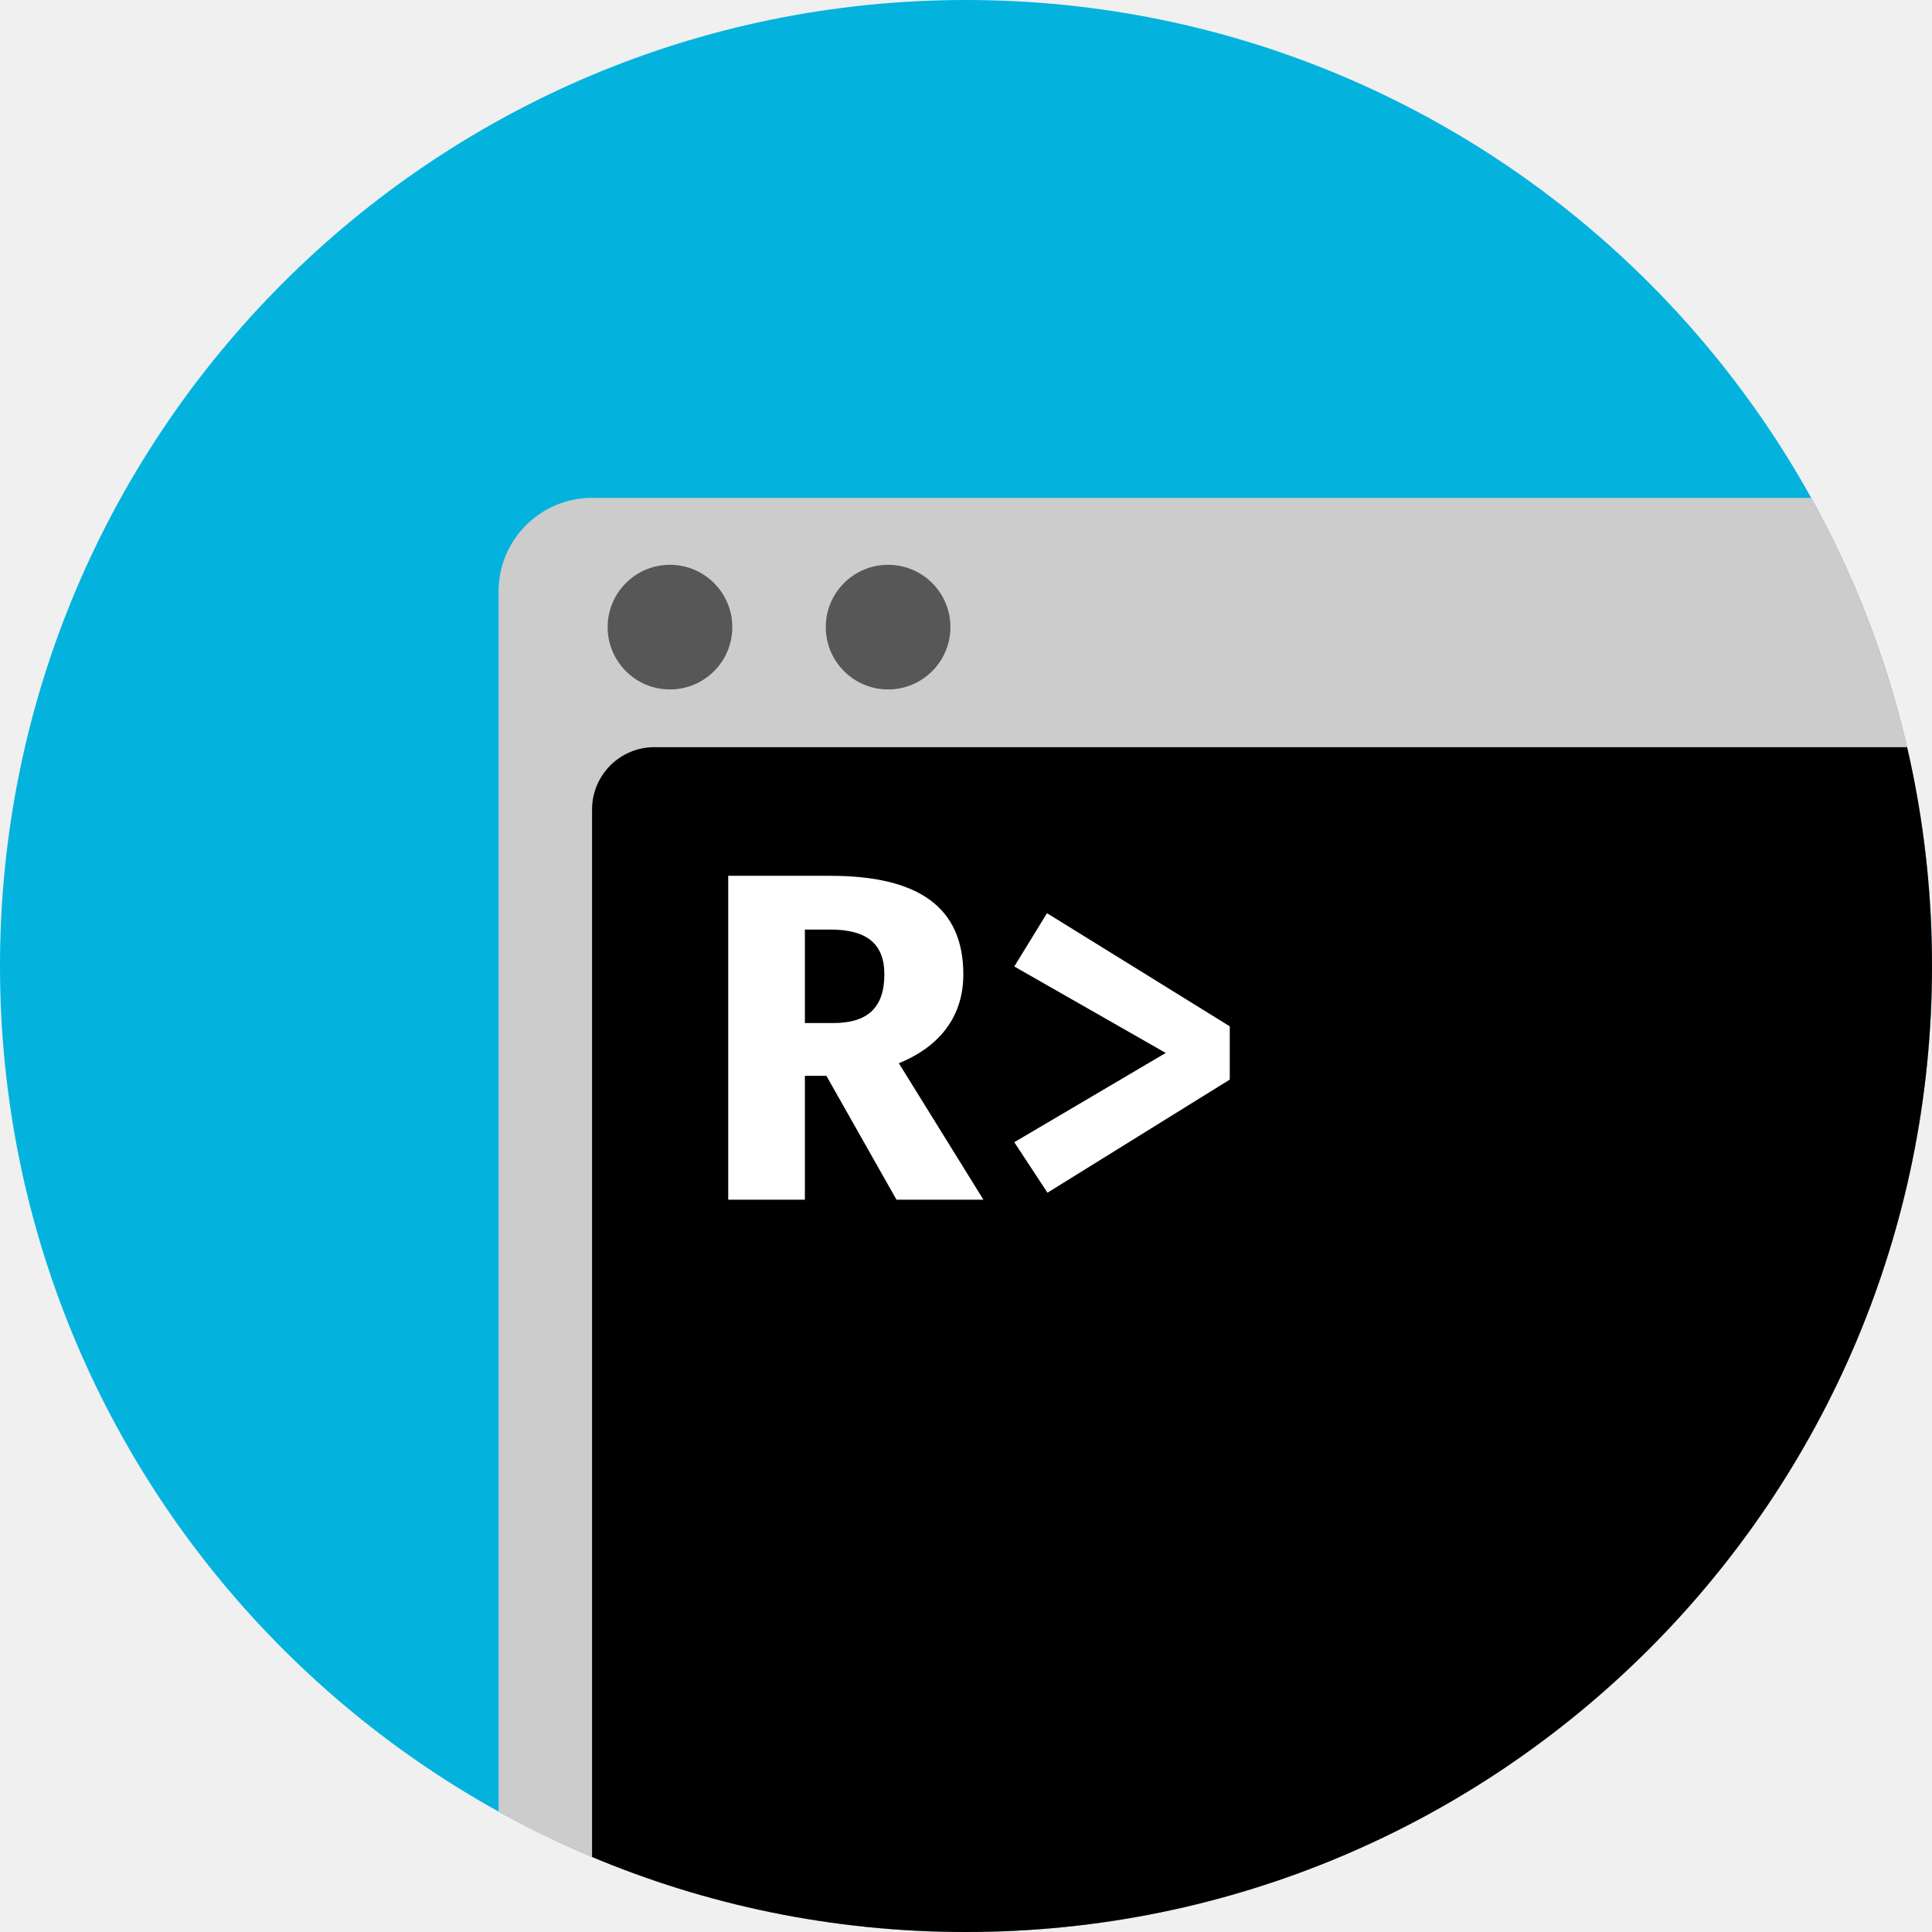
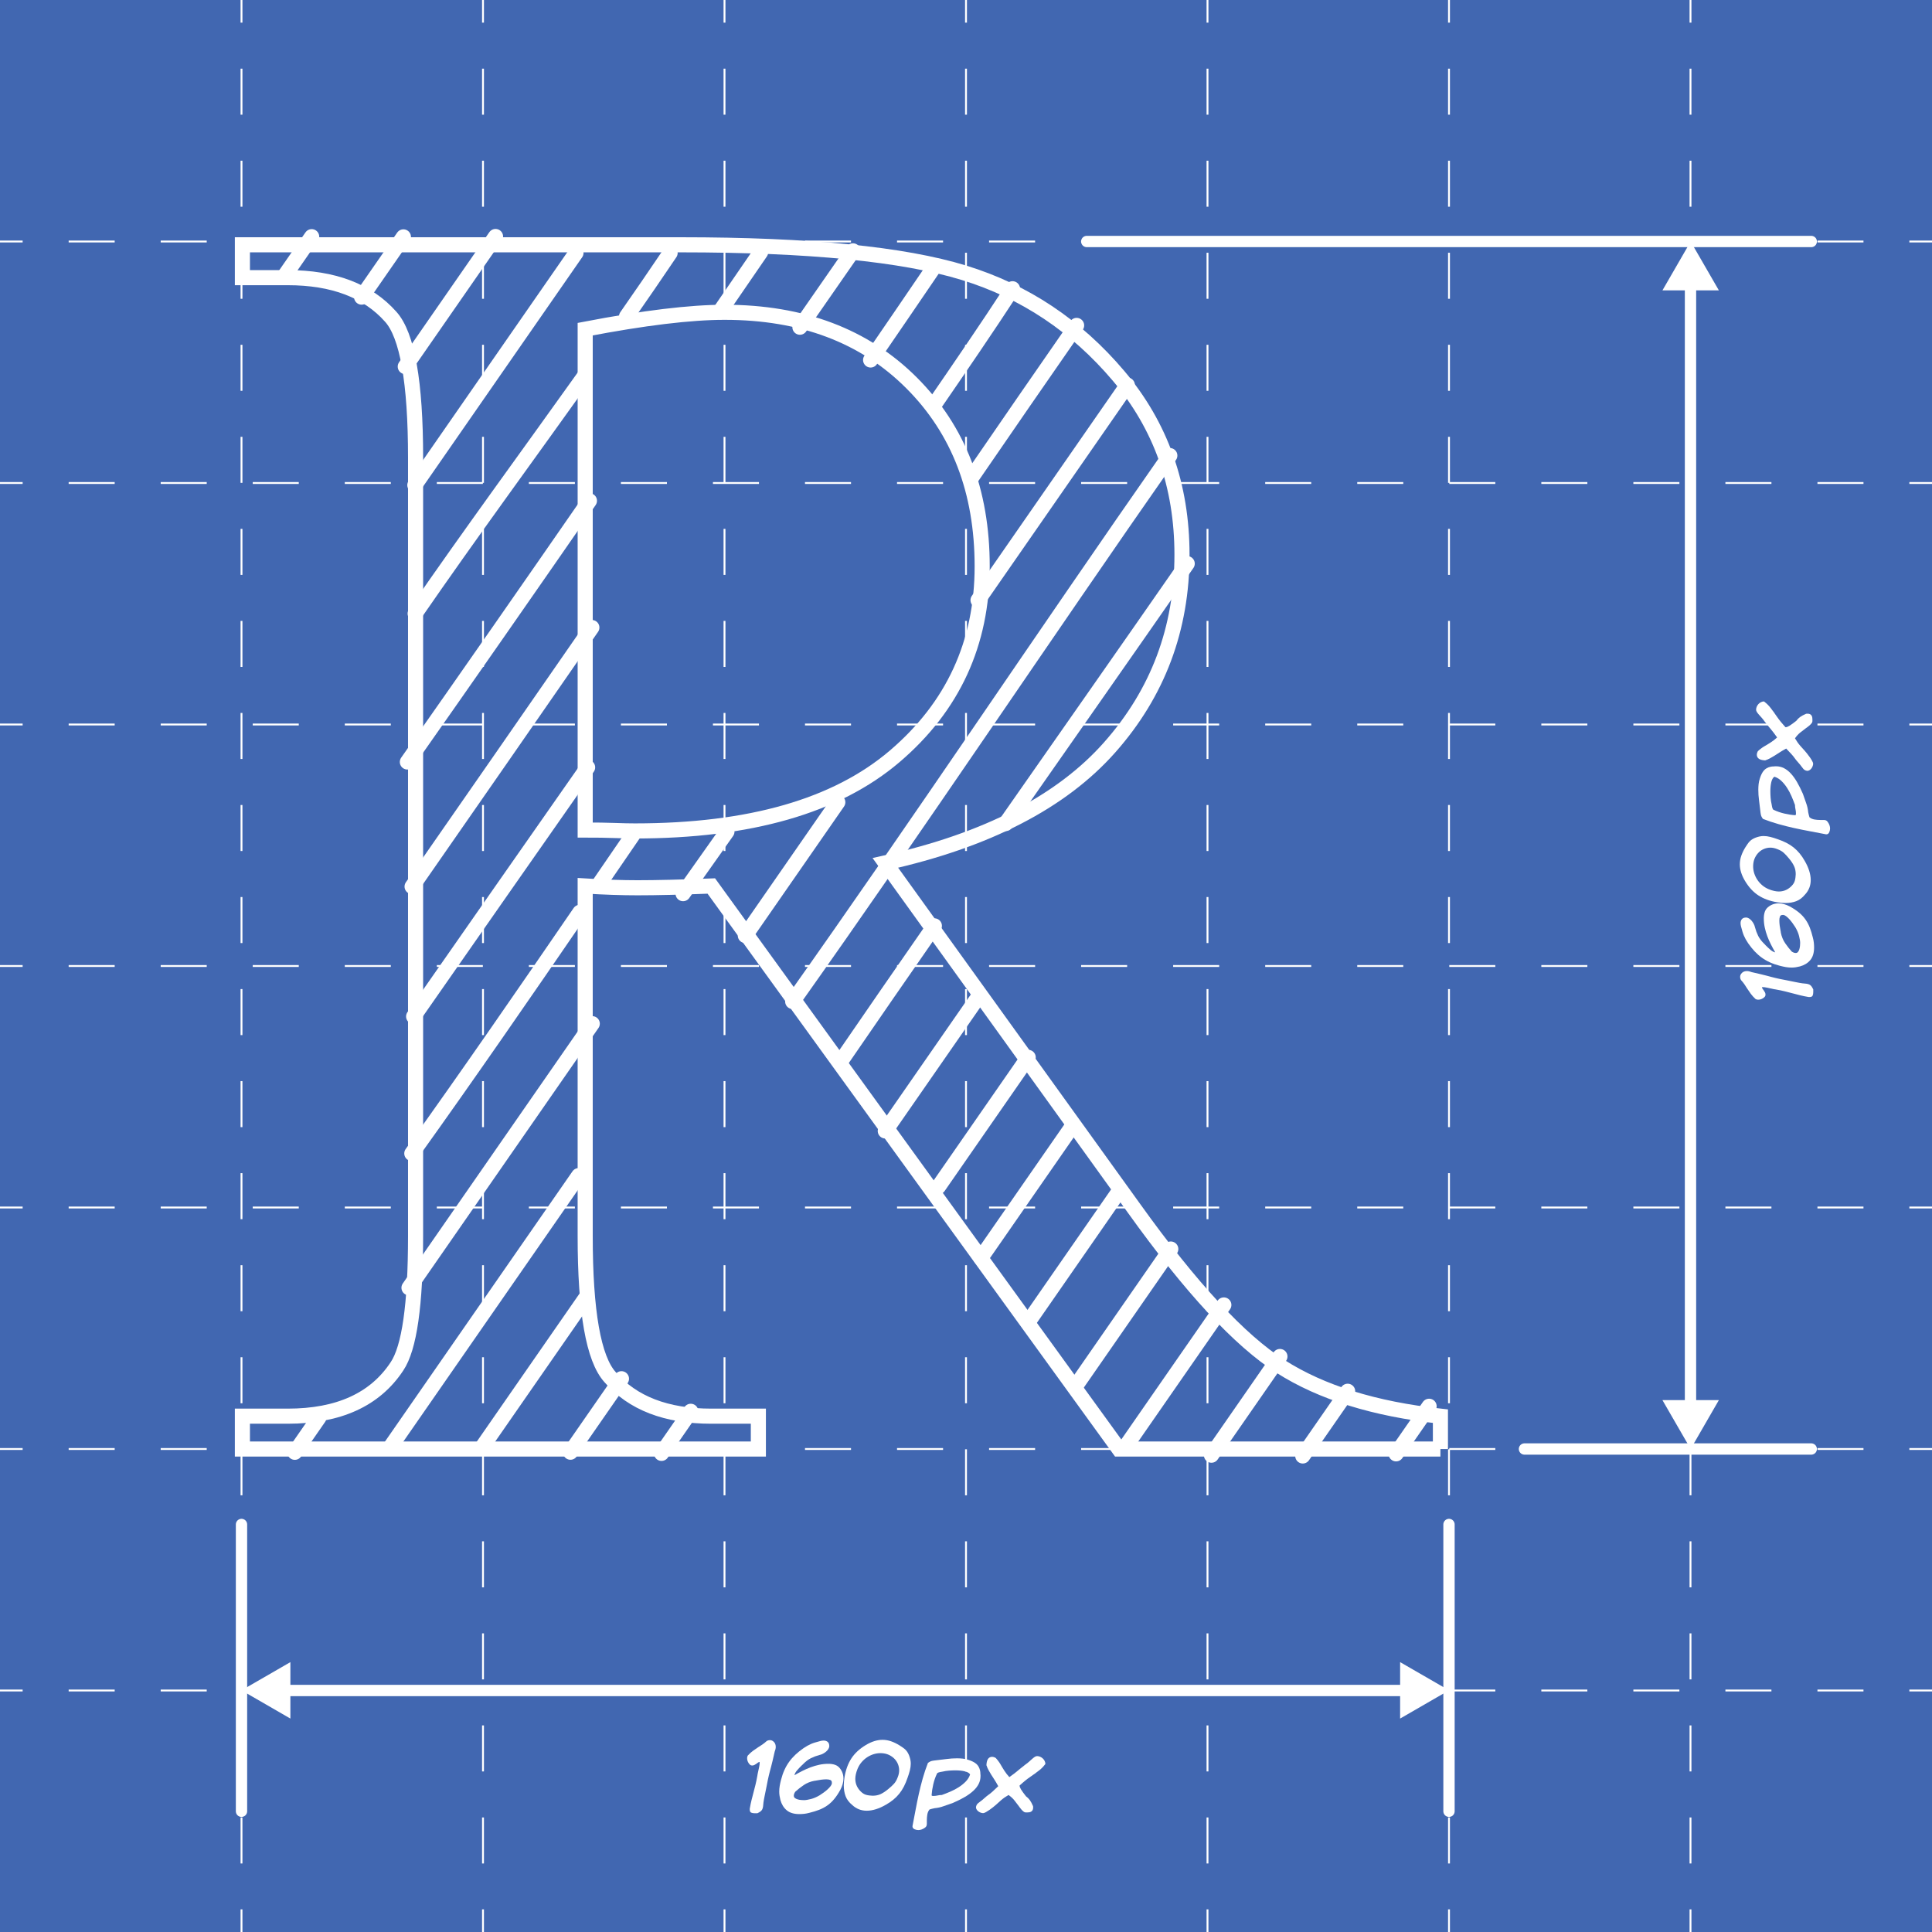
- <svg xmlns="http://www.w3.org/2000/svg" xmlns:xlink="http://www.w3.org/1999/xlink" version="1.1" x="0px" y="0px" width="124px" height="124px" viewBox="0 0 124 124" enable-background="new 0 0 124 124" xml:space="preserve">
-   <g id="Layer_2">
- </g>
-   <g id="Layer_1">
+ <svg xmlns="http://www.w3.org/2000/svg" version="1.1" id="Layer_1" x="0px" y="0px" width="256px" height="256px" viewBox="0 0 256 256" enable-background="new 0 0 256 256" xml:space="preserve">
+   <rect fill="#4167B1" width="256" height="256" />
+   <g>
    <g>
-       <circle fill="#03B3DE" cx="62" cy="62" r="62" />
-       <circle display="none" fill="#F26739" cx="62" cy="62" r="62" />
-       <circle display="none" fill="#6FBE44" cx="62" cy="62" r="62" />
-       <circle display="none" fill="#FFCD33" cx="62" cy="62" r="62" />
-       <circle display="none" fill="#F89838" cx="62" cy="62" r="62" />
+       <line fill="#478BCA" x1="160" y1="0" x2="160" y2="256" />
      <g>
-         <defs>
-           <circle id="SVGID_1_" cx="62" cy="62" r="62" />
-         </defs>
-         <clipPath id="SVGID_2_">
-           <use xlink:href="#SVGID_1_" overflow="visible" />
-         </clipPath>
-         <g clip-path="url(#SVGID_2_)">
-           <path fill="#CCCCCC" d="M152,145.955c0,3.314-2.687,6-6,6H38c-3.313,0-6-2.686-6-6v-108c0-3.313,2.687-6,6-6h108      c3.313,0,6,2.687,6,6V145.955z" />
-           <path d="M146,131.955c0,2.209-1.791,4-4,4H42c-2.209,0-4-1.791-4-4v-80c0-2.209,1.791-4,4-4h100c2.209,0,4,1.791,4,4V131.955z" />
-           <circle fill="#575757" cx="43" cy="40.25" r="4" />
-           <circle fill="#575757" cx="57" cy="40.25" r="4" />
-         </g>
+         <line fill="none" stroke="#FFFFFF" stroke-width="0.25" stroke-miterlimit="10" x1="160" y1="0" x2="160" y2="3" />
+         <line fill="none" stroke="#FFFFFF" stroke-width="0.25" stroke-miterlimit="10" stroke-dasharray="6.098,6.098" x1="160" y1="9.098" x2="160" y2="249.951" />
+         <line fill="none" stroke="#FFFFFF" stroke-width="0.25" stroke-miterlimit="10" x1="160" y1="253" x2="160" y2="256" />
      </g>
-       <g id="R_x3E_">
-         <path fill="#FFFFFF" d="M57.689,68.24l5.43,8.76H57.54l-4.5-7.95h-1.381V77h-4.92V56.211h6.541c5.669,0,8.549,2.01,8.549,6.33     C61.829,65.51,59.999,67.311,57.689,68.24z M53.28,59.661h-1.621v6h1.83c2.131,0,3.271-0.93,3.271-3.12     C56.76,60.531,55.589,59.661,53.28,59.661z" />
-         <path fill="#FFFFFF" d="M78.929,65.871v3.42L67.229,76.55l-2.13-3.24l9.72-5.729l-9.72-5.55l2.1-3.42L78.929,65.871z" />
+     </g>
+     <g>
+       <line fill="#478BCA" x1="192" y1="0" x2="192" y2="256" />
+       <g>
+         <line fill="none" stroke="#FFFFFF" stroke-width="0.25" stroke-miterlimit="10" x1="192" y1="0" x2="192" y2="3" />
+         <line fill="none" stroke="#FFFFFF" stroke-width="0.25" stroke-miterlimit="10" stroke-dasharray="6.098,6.098" x1="192" y1="9.098" x2="192" y2="249.951" />
+         <line fill="none" stroke="#FFFFFF" stroke-width="0.25" stroke-miterlimit="10" x1="192" y1="253" x2="192" y2="256" />
+       </g>
+     </g>
+     <g>
+       <line fill="#478BCA" x1="224" y1="0" x2="224" y2="256" />
+       <g>
+         <line fill="none" stroke="#FFFFFF" stroke-width="0.25" stroke-miterlimit="10" x1="224" y1="0" x2="224" y2="3" />
+         <line fill="none" stroke="#FFFFFF" stroke-width="0.25" stroke-miterlimit="10" stroke-dasharray="6.098,6.098" x1="224" y1="9.098" x2="224" y2="249.951" />
+         <line fill="none" stroke="#FFFFFF" stroke-width="0.25" stroke-miterlimit="10" x1="224" y1="253" x2="224" y2="256" />
+       </g>
+     </g>
+     <g>
+       <line fill="#478BCA" x1="32" y1="0" x2="32" y2="256" />
+       <g>
+         <line fill="none" stroke="#FFFFFF" stroke-width="0.25" stroke-miterlimit="10" x1="32" y1="0" x2="32" y2="3" />
+         <line fill="none" stroke="#FFFFFF" stroke-width="0.25" stroke-miterlimit="10" stroke-dasharray="6.098,6.098" x1="32" y1="9.098" x2="32" y2="249.951" />
+         <line fill="none" stroke="#FFFFFF" stroke-width="0.25" stroke-miterlimit="10" x1="32" y1="253" x2="32" y2="256" />
+       </g>
+     </g>
+     <g>
+       <line fill="#478BCA" x1="64" y1="0" x2="64" y2="256" />
+       <g>
+         <line fill="none" stroke="#FFFFFF" stroke-width="0.25" stroke-miterlimit="10" x1="64" y1="0" x2="64" y2="3" />
+         <line fill="none" stroke="#FFFFFF" stroke-width="0.25" stroke-miterlimit="10" stroke-dasharray="6.098,6.098" x1="64" y1="9.098" x2="64" y2="249.951" />
+         <line fill="none" stroke="#FFFFFF" stroke-width="0.25" stroke-miterlimit="10" x1="64" y1="253" x2="64" y2="256" />
+       </g>
+     </g>
+     <g>
+       <line fill="#478BCA" x1="96" y1="0" x2="96" y2="256" />
+       <g>
+         <line fill="none" stroke="#FFFFFF" stroke-width="0.25" stroke-miterlimit="10" x1="96" y1="0" x2="96" y2="3" />
+         <line fill="none" stroke="#FFFFFF" stroke-width="0.25" stroke-miterlimit="10" stroke-dasharray="6.098,6.098" x1="96" y1="9.098" x2="96" y2="249.951" />
+         <line fill="none" stroke="#FFFFFF" stroke-width="0.25" stroke-miterlimit="10" x1="96" y1="253" x2="96" y2="256" />
+       </g>
+     </g>
+     <g>
+       <line fill="#478BCA" x1="128" y1="0" x2="128" y2="256" />
+       <g>
+         <line fill="none" stroke="#FFFFFF" stroke-width="0.25" stroke-miterlimit="10" x1="128" y1="0" x2="128" y2="3" />
+         <line fill="none" stroke="#FFFFFF" stroke-width="0.25" stroke-miterlimit="10" stroke-dasharray="6.098,6.098" x1="128" y1="9.098" x2="128" y2="249.951" />
+         <line fill="none" stroke="#FFFFFF" stroke-width="0.25" stroke-miterlimit="10" x1="128" y1="253" x2="128" y2="256" />
+       </g>
+     </g>
+     <g>
+       <line fill="#478BCA" x1="0" y1="96" x2="256" y2="96" />
+       <g>
+         <line fill="none" stroke="#FFFFFF" stroke-width="0.25" stroke-miterlimit="10" x1="0" y1="96" x2="3" y2="96" />
+         <line fill="none" stroke="#FFFFFF" stroke-width="0.25" stroke-miterlimit="10" stroke-dasharray="6.098,6.098" x1="9.098" y1="96" x2="249.951" y2="96" />
+         <line fill="none" stroke="#FFFFFF" stroke-width="0.25" stroke-miterlimit="10" x1="253" y1="96" x2="256" y2="96" />
+       </g>
+     </g>
+     <g>
+       <line fill="#478BCA" x1="0" y1="64" x2="256" y2="64" />
+       <g>
+         <line fill="none" stroke="#FFFFFF" stroke-width="0.25" stroke-miterlimit="10" x1="0" y1="64" x2="3" y2="64" />
+         <line fill="none" stroke="#FFFFFF" stroke-width="0.25" stroke-miterlimit="10" stroke-dasharray="6.098,6.098" x1="9.098" y1="64" x2="249.951" y2="64" />
+         <line fill="none" stroke="#FFFFFF" stroke-width="0.25" stroke-miterlimit="10" x1="253" y1="64" x2="256" y2="64" />
+       </g>
+     </g>
+     <g>
+       <line fill="#478BCA" x1="0" y1="32" x2="256" y2="32" />
+       <g>
+         <line fill="none" stroke="#FFFFFF" stroke-width="0.25" stroke-miterlimit="10" x1="0" y1="32" x2="3" y2="32" />
+         <line fill="none" stroke="#FFFFFF" stroke-width="0.25" stroke-miterlimit="10" stroke-dasharray="6.098,6.098" x1="9.098" y1="32" x2="249.951" y2="32" />
+         <line fill="none" stroke="#FFFFFF" stroke-width="0.25" stroke-miterlimit="10" x1="253" y1="32" x2="256" y2="32" />
+       </g>
+     </g>
+     <g>
+       <line fill="#478BCA" x1="0" y1="224" x2="256" y2="224" />
+       <g>
+         <line fill="none" stroke="#FFFFFF" stroke-width="0.25" stroke-miterlimit="10" x1="0" y1="224" x2="3" y2="224" />
+         <line fill="none" stroke="#FFFFFF" stroke-width="0.25" stroke-miterlimit="10" stroke-dasharray="6.098,6.098" x1="9.098" y1="224" x2="249.951" y2="224" />
+         <line fill="none" stroke="#FFFFFF" stroke-width="0.25" stroke-miterlimit="10" x1="253" y1="224" x2="256" y2="224" />
+       </g>
+     </g>
+     <g>
+       <line fill="#478BCA" x1="0" y1="192" x2="256" y2="192" />
+       <g>
+         <line fill="none" stroke="#FFFFFF" stroke-width="0.25" stroke-miterlimit="10" x1="0" y1="192" x2="3" y2="192" />
+         <line fill="none" stroke="#FFFFFF" stroke-width="0.25" stroke-miterlimit="10" stroke-dasharray="6.098,6.098" x1="9.098" y1="192" x2="249.951" y2="192" />
+         <line fill="none" stroke="#FFFFFF" stroke-width="0.25" stroke-miterlimit="10" x1="253" y1="192" x2="256" y2="192" />
+       </g>
+     </g>
+     <g>
+       <line fill="#478BCA" x1="0" y1="160" x2="256" y2="160" />
+       <g>
+         <line fill="none" stroke="#FFFFFF" stroke-width="0.25" stroke-miterlimit="10" x1="0" y1="160" x2="3" y2="160" />
+         <line fill="none" stroke="#FFFFFF" stroke-width="0.25" stroke-miterlimit="10" stroke-dasharray="6.098,6.098" x1="9.098" y1="160" x2="249.951" y2="160" />
+         <line fill="none" stroke="#FFFFFF" stroke-width="0.25" stroke-miterlimit="10" x1="253" y1="160" x2="256" y2="160" />
+       </g>
+     </g>
+     <g>
+       <line fill="#478BCA" x1="0" y1="128" x2="256" y2="128" />
+       <g>
+         <line fill="none" stroke="#FFFFFF" stroke-width="0.25" stroke-miterlimit="10" x1="0" y1="128" x2="3" y2="128" />
+         <line fill="none" stroke="#FFFFFF" stroke-width="0.25" stroke-miterlimit="10" stroke-dasharray="6.098,6.098" x1="9.098" y1="128" x2="249.951" y2="128" />
+         <line fill="none" stroke="#FFFFFF" stroke-width="0.25" stroke-miterlimit="10" x1="253" y1="128" x2="256" y2="128" />
      </g>
    </g>
  </g>
+   <g>
+     <path fill="none" stroke="#FFFFFF" stroke-width="2" stroke-miterlimit="10" d="M190.863,192.006h-42.599l-54.013-74.607   c-4.002,0.158-7.258,0.235-9.768,0.235c-1.021,0-2.118-0.019-3.295-0.059c-1.177-0.039-2.394-0.098-3.648-0.177v46.365   c0,10.043,1.099,16.279,3.295,18.71c2.981,3.453,7.453,5.178,13.416,5.178h6.236v4.354H32.119v-4.354h6.001   c6.746,0,11.571-2.195,14.474-6.59c1.648-2.431,2.472-8.196,2.472-17.298V60.679c0-10.041-1.1-16.278-3.295-18.71   c-3.06-3.451-7.61-5.178-13.65-5.178h-6.001v-4.354H90.25c16.945,0,29.438,1.235,37.48,3.707c8.04,2.471,14.865,7.021,20.476,13.65   c5.607,6.63,8.413,14.533,8.413,23.711c0,9.808-3.197,18.319-9.59,25.536c-6.396,7.219-16.299,12.317-29.713,15.298l32.949,45.776   c7.531,10.514,14.003,17.495,19.416,20.946c5.413,3.453,12.474,5.648,21.182,6.59V192.006z M77.541,109.985   c1.49,0,2.784,0.02,3.884,0.059c1.098,0.04,2.001,0.059,2.706,0.059c15.22,0,26.692-3.295,34.421-9.885   c7.726-6.59,11.591-14.983,11.591-25.183c0-9.962-3.118-18.063-9.355-24.3c-6.236-6.237-14.494-9.355-24.771-9.355   c-4.551,0-10.708,0.747-18.476,2.236V109.985z" />
+   </g>
+   <g>
+     <path fill="none" stroke="#FFFFFF" stroke-width="2" stroke-linecap="round" stroke-miterlimit="10" d="M41.3,31.361   c-1.16,1.672-2.32,3.344-3.481,5.016" />
+     <path fill="none" stroke="#FFFFFF" stroke-width="2" stroke-linecap="round" stroke-miterlimit="10" d="M53.454,31.388   c-1.847,2.661-3.693,5.321-5.539,7.982" />
+     <path fill="none" stroke="#FFFFFF" stroke-width="2" stroke-linecap="round" stroke-miterlimit="10" d="M65.661,31.336   c-3.987,5.746-7.974,11.491-11.961,17.236" />
+     <path fill="none" stroke="#FFFFFF" stroke-width="2" stroke-linecap="round" stroke-miterlimit="10" d="M76.32,33.516   c-7.117,10.255-14.234,20.511-21.352,30.767" />
+     <path fill="none" stroke="#FFFFFF" stroke-width="2" stroke-linecap="round" stroke-miterlimit="10" d="M77.522,49.716   c-7.506,10.528-15.168,20.946-22.512,31.589" />
+     <path fill="none" stroke="#FFFFFF" stroke-width="2" stroke-linecap="round" stroke-miterlimit="10" d="M88.794,33.518   c-1.9,2.822-3.829,5.626-5.776,8.417" />
+     <path fill="none" stroke="#FFFFFF" stroke-width="2" stroke-linecap="round" stroke-miterlimit="10" d="M78.103,66.353   c-8.004,11.564-16.04,23.106-24.125,34.614" />
+     <path fill="none" stroke="#FFFFFF" stroke-width="2" stroke-linecap="round" stroke-miterlimit="10" d="M100.789,33.417   c-1.811,2.639-3.622,5.278-5.436,7.916" />
+     <path fill="none" stroke="#FFFFFF" stroke-width="2" stroke-linecap="round" stroke-miterlimit="10" d="M78.425,83.151   c-7.929,11.449-15.863,22.894-23.821,34.323" />
+     <path fill="none" stroke="#FFFFFF" stroke-width="2" stroke-linecap="round" stroke-miterlimit="10" d="M113.023,33.238   c-2.345,3.373-4.688,6.746-7.03,10.12" />
+     <path fill="none" stroke="#FFFFFF" stroke-width="2" stroke-linecap="round" stroke-miterlimit="10" d="M77.863,101.682   c-7.69,10.998-15.386,21.994-23.055,33.007" />
+     <path fill="none" stroke="#FFFFFF" stroke-width="2" stroke-linecap="round" stroke-miterlimit="10" d="M123.869,35.245   c-2.827,4.158-5.664,8.31-8.509,12.456" />
+     <path fill="none" stroke="#FFFFFF" stroke-width="2" stroke-linecap="round" stroke-miterlimit="10" d="M76.834,120.883   c-7.341,10.708-14.706,21.4-22.268,31.955" />
+     <path fill="none" stroke="#FFFFFF" stroke-width="2" stroke-linecap="round" stroke-miterlimit="10" d="M84.174,110.174   c-1.546,2.254-3.091,4.508-4.636,6.763" />
+     <path fill="none" stroke="#FFFFFF" stroke-width="2" stroke-linecap="round" stroke-miterlimit="10" d="M134.163,38.26   c-3.424,5.253-6.97,10.426-10.523,15.592" />
+     <path fill="none" stroke="#FFFFFF" stroke-width="2" stroke-linecap="round" stroke-miterlimit="10" d="M42.251,187.848   c-1.062,1.529-2.123,3.059-3.185,4.589" />
+     <path fill="none" stroke="#FFFFFF" stroke-width="2" stroke-linecap="round" stroke-miterlimit="10" d="M78.479,135.644   c-8.095,11.665-16.189,23.329-24.285,34.993" />
+     <path fill="none" stroke="#FFFFFF" stroke-width="2" stroke-linecap="round" stroke-miterlimit="10" d="M96.323,110.197   c-1.931,2.745-3.867,5.484-5.813,8.218" />
+     <path fill="none" stroke="#FFFFFF" stroke-width="2" stroke-linecap="round" stroke-miterlimit="10" d="M142.658,43.118   c-4.682,6.732-9.333,13.486-13.977,20.245" />
+     <path fill="none" stroke="#FFFFFF" stroke-width="2" stroke-linecap="round" stroke-miterlimit="10" d="M76.681,155.775   c-8.342,12.021-16.684,24.041-25.025,36.063" />
+     <path fill="none" stroke="#FFFFFF" stroke-width="2" stroke-linecap="round" stroke-miterlimit="10" d="M111.014,106.301   c-4.085,5.887-8.17,11.774-12.255,17.661" />
+     <path fill="none" stroke="#FFFFFF" stroke-width="2" stroke-linecap="round" stroke-miterlimit="10" d="M149.376,51.022   c-6.594,9.5-13.187,19.001-19.78,28.502" />
+     <path fill="none" stroke="#FFFFFF" stroke-width="2" stroke-linecap="round" stroke-miterlimit="10" d="M77.682,171.874   c-4.638,6.682-9.274,13.364-13.912,20.046" />
+     <path fill="none" stroke="#FFFFFF" stroke-width="2" stroke-linecap="round" stroke-miterlimit="10" d="M155.009,60.364   c-16.791,24.021-33.025,48.428-49.974,72.339" />
+     <path fill="none" stroke="#FFFFFF" stroke-width="2" stroke-linecap="round" stroke-miterlimit="10" d="M82.349,182.688   c-2.253,3.246-4.506,6.492-6.759,9.738" />
+     <path fill="none" stroke="#FFFFFF" stroke-width="2" stroke-linecap="round" stroke-miterlimit="10" d="M123.81,122.68   c-4.192,6.032-8.37,12.073-12.523,18.13" />
+     <path fill="none" stroke="#FFFFFF" stroke-width="2" stroke-linecap="round" stroke-miterlimit="10" d="M157.313,74.684   c-7.989,11.499-16.031,22.961-24.051,34.439" />
+     <path fill="none" stroke="#FFFFFF" stroke-width="2" stroke-linecap="round" stroke-miterlimit="10" d="M91.526,187.003   c-1.29,1.859-2.581,3.719-3.871,5.577" />
+     <path fill="none" stroke="#FFFFFF" stroke-width="2" stroke-linecap="round" stroke-miterlimit="10" d="M129.605,132.133   c-4.101,5.908-8.2,11.815-12.301,17.724" />
+     <path fill="none" stroke="#FFFFFF" stroke-width="2" stroke-linecap="round" stroke-miterlimit="10" d="M136.241,140.108   c-3.963,5.711-7.927,11.423-11.89,17.134" />
+     <path fill="none" stroke="#FFFFFF" stroke-width="2" stroke-linecap="round" stroke-miterlimit="10" d="M142.12,149.177   c-4.052,5.839-8.104,11.677-12.155,17.515" />
+     <path fill="none" stroke="#FFFFFF" stroke-width="2" stroke-linecap="round" stroke-miterlimit="10" d="M148.13,158.058   c-3.94,5.679-7.882,11.357-11.822,17.036" />
+     <path fill="none" stroke="#FFFFFF" stroke-width="2" stroke-linecap="round" stroke-miterlimit="10" d="M155.135,165.503   c-4.223,6.084-8.444,12.169-12.667,18.253" />
+     <path fill="none" stroke="#FFFFFF" stroke-width="2" stroke-linecap="round" stroke-miterlimit="10" d="M162.166,172.912   c-4.351,6.269-8.7,12.537-13.051,18.806" />
+     <path fill="none" stroke="#FFFFFF" stroke-width="2" stroke-linecap="round" stroke-miterlimit="10" d="M169.598,179.742   c-3.025,4.359-6.052,8.719-9.077,13.08" />
+     <path fill="none" stroke="#FFFFFF" stroke-width="2" stroke-linecap="round" stroke-miterlimit="10" d="M178.573,184.348   c-1.983,2.858-3.967,5.717-5.95,8.576" />
+     <path fill="none" stroke="#FFFFFF" stroke-width="2" stroke-linecap="round" stroke-miterlimit="10" d="M189.365,186.336   c-1.459,2.102-2.917,4.203-4.376,6.306" />
+   </g>
+   <g>
+     <g>
+       <line fill="none" stroke="#FFFFFF" stroke-width="1.5" stroke-miterlimit="10" x1="224" y1="37.382" x2="224" y2="186.617" />
+       <g>
+         <polygon fill="#FFFFFF" points="220.281,38.477 224.021,32 227.76,38.477    " />
+       </g>
+       <g>
+         <polygon fill="#FFFFFF" points="220.281,185.523 224.021,192 227.76,185.523    " />
+       </g>
+     </g>
+   </g>
+   <g>
+     <g>
+       <line fill="none" stroke="#FFFFFF" stroke-width="1.5" stroke-miterlimit="10" x1="37.382" y1="224" x2="186.618" y2="224" />
+       <g>
+         <polygon fill="#FFFFFF" points="38.477,227.719 32,223.979 38.477,220.24    " />
+       </g>
+       <g>
+         <polygon fill="#FFFFFF" points="185.523,227.719 192,223.979 185.523,220.24    " />
+       </g>
+     </g>
+   </g>
+   <line fill="none" stroke="#FFFFFF" stroke-width="1.5" stroke-linecap="round" stroke-miterlimit="10" x1="144" y1="32" x2="240" y2="32" />
+   <line fill="none" stroke="#FFFFFF" stroke-width="1.5" stroke-linecap="round" stroke-miterlimit="10" x1="240" y1="192" x2="202" y2="192" />
+   <line fill="none" stroke="#FFFFFF" stroke-width="1.5" stroke-linecap="round" stroke-miterlimit="10" x1="192" y1="240" x2="192" y2="202" />
+   <line fill="none" stroke="#FFFFFF" stroke-width="1.5" stroke-linecap="round" stroke-miterlimit="10" x1="32" y1="240" x2="32" y2="202" />
+   <g>
+     <path fill="#FFFFFF" d="M102.637,232.16c-0.103,0.457-0.191,0.842-0.266,1.154c-0.075,0.313-0.142,0.584-0.203,0.813   c-0.061,0.229-0.115,0.43-0.161,0.602c-0.047,0.174-0.091,0.351-0.133,0.533c-0.042,0.182-0.086,0.38-0.133,0.594   c-0.047,0.215-0.098,0.477-0.154,0.785c-0.038,0.205-0.08,0.414-0.126,0.629c-0.047,0.215-0.089,0.42-0.126,0.617   c-0.038,0.195-0.073,0.375-0.105,0.538c-0.033,0.163-0.054,0.292-0.063,0.386c-0.019,0.224-0.038,0.408-0.056,0.553   c-0.019,0.145-0.054,0.271-0.105,0.378s-0.128,0.2-0.231,0.28c-0.103,0.078-0.243,0.16-0.42,0.244h-0.35   c-0.187,0-0.343-0.027-0.469-0.084c-0.126-0.056-0.189-0.195-0.189-0.42v-0.098c0.075-0.438,0.154-0.824,0.238-1.155   s0.168-0.655,0.252-0.973s0.17-0.653,0.259-1.009c0.089-0.354,0.175-0.77,0.259-1.245c0.009-0.065,0.021-0.138,0.035-0.218   c0.014-0.078,0.03-0.156,0.049-0.23c0.046-0.215,0.095-0.438,0.147-0.672c0.051-0.233,0.077-0.43,0.077-0.588   c0-0.065-0.004-0.104-0.014-0.112c-0.131,0.028-0.275,0.112-0.434,0.252c-0.093,0.065-0.182,0.119-0.266,0.161   s-0.177,0.063-0.28,0.063c-0.065,0-0.103-0.004-0.112-0.014c-0.121-0.019-0.245-0.126-0.371-0.322   c-0.126-0.195-0.189-0.41-0.189-0.644c0-0.121,0.028-0.233,0.084-0.336c0.243-0.261,0.474-0.472,0.693-0.63   c0.219-0.158,0.45-0.317,0.693-0.477c0.177-0.111,0.357-0.229,0.539-0.35s0.375-0.275,0.581-0.462   c0.121-0.084,0.271-0.126,0.448-0.126c0.187,0,0.359,0.082,0.518,0.245s0.238,0.385,0.238,0.665c0,0.178-0.052,0.396-0.154,0.658   V232.16z" />
+     <path fill="#FFFFFF" d="M110.525,238.396c-0.285,0.342-0.593,0.626-0.924,0.854c-0.332,0.229-0.691,0.418-1.078,0.567   c-0.387,0.148-0.814,0.279-1.281,0.392c-0.243,0.065-0.474,0.11-0.693,0.133c-0.219,0.023-0.427,0.035-0.623,0.035   c-0.719,0-1.279-0.168-1.68-0.504s-0.682-0.793-0.84-1.372c-0.047-0.187-0.084-0.371-0.112-0.553   c-0.028-0.182-0.042-0.366-0.042-0.553c0-0.252,0.021-0.502,0.063-0.75c0.042-0.246,0.1-0.516,0.175-0.805   c0.121-0.476,0.271-0.91,0.448-1.302s0.387-0.756,0.63-1.092c0.243-0.337,0.521-0.651,0.833-0.945   c0.313-0.294,0.67-0.581,1.071-0.86c0.196-0.131,0.373-0.24,0.532-0.33c0.159-0.088,0.32-0.168,0.483-0.237   c0.164-0.07,0.338-0.134,0.525-0.188c0.187-0.057,0.406-0.117,0.658-0.183h-0.014c0.187-0.047,0.345-0.07,0.476-0.07   c0.187,0,0.348,0.044,0.483,0.134c0.135,0.088,0.221,0.23,0.259,0.426l-0.014-0.014c0.019,0.057,0.028,0.112,0.028,0.168   c0,0.131-0.04,0.262-0.119,0.393c-0.08,0.131-0.182,0.25-0.308,0.357s-0.264,0.2-0.413,0.279c-0.149,0.08-0.294,0.133-0.434,0.161   c-0.42,0.112-0.805,0.255-1.155,0.427c-0.35,0.173-0.702,0.441-1.057,0.805c-0.037,0.038-0.07,0.07-0.098,0.099   c-0.028,0.028-0.061,0.056-0.098,0.084c-0.224,0.224-0.425,0.438-0.602,0.644s-0.29,0.416-0.336,0.631   c0.336-0.197,0.684-0.386,1.043-0.567c0.359-0.183,0.726-0.343,1.099-0.483c0.373-0.14,0.756-0.252,1.148-0.336   s0.784-0.126,1.176-0.126h0.182c0.392,0.019,0.714,0.099,0.966,0.238c0.252,0.14,0.471,0.388,0.658,0.741   c0.149,0.299,0.224,0.626,0.224,0.98c0,0.457-0.136,0.947-0.406,1.471C111.088,237.639,110.81,238.057,110.525,238.396z    M110.225,236.206c0-0.177-0.07-0.294-0.21-0.351c-0.14-0.056-0.313-0.084-0.518-0.084c-0.215,0-0.446,0.018-0.693,0.049   c-0.248,0.033-0.483,0.073-0.707,0.119c-0.038,0.01-0.07,0.018-0.098,0.021c-0.028,0.005-0.061,0.007-0.098,0.007   c-0.532,0.103-1.003,0.294-1.414,0.574s-0.784,0.574-1.12,0.882c-0.075,0.121-0.124,0.223-0.147,0.301   c-0.023,0.08-0.035,0.152-0.035,0.217c0,0.131,0.049,0.234,0.147,0.309s0.217,0.133,0.357,0.175s0.287,0.07,0.441,0.084   c0.154,0.015,0.287,0.021,0.399,0.021c0.224,0,0.527-0.049,0.91-0.146s0.77-0.264,1.162-0.496c0.177-0.113,0.359-0.236,0.546-0.371   c0.187-0.136,0.357-0.273,0.511-0.414c0.154-0.14,0.282-0.277,0.385-0.412c0.103-0.136,0.163-0.255,0.182-0.357V236.206z" />
+     <path fill="#FFFFFF" d="M119.772,236.725c-0.177,0.345-0.38,0.66-0.609,0.944s-0.49,0.548-0.784,0.791   c-0.294,0.243-0.623,0.467-0.987,0.672c-0.448,0.262-0.887,0.46-1.316,0.595c-0.429,0.136-0.84,0.203-1.232,0.203   c-0.737,0-1.377-0.252-1.918-0.756c-0.42-0.346-0.712-0.73-0.875-1.154c-0.164-0.426-0.245-0.908-0.245-1.449   c0-0.168,0.009-0.346,0.028-0.532c0.019-0.187,0.042-0.373,0.07-0.56c0.159-0.962,0.459-1.785,0.903-2.472s1.085-1.28,1.925-1.784   c0.765-0.458,1.498-0.687,2.198-0.687c0.392,0,0.774,0.065,1.148,0.196c0.373,0.131,0.747,0.313,1.12,0.545   c0.14,0.094,0.271,0.181,0.392,0.26c0.121,0.079,0.233,0.166,0.336,0.259c0.103,0.094,0.196,0.2,0.28,0.322   c0.084,0.121,0.163,0.271,0.238,0.448c0.159,0.4,0.238,0.774,0.238,1.119c0,0.28-0.04,0.579-0.119,0.896   c-0.079,0.317-0.184,0.653-0.315,1.008C120.109,236.001,119.95,236.379,119.772,236.725z M119.143,234.582   c0-0.289-0.054-0.564-0.161-0.826c-0.107-0.262-0.254-0.49-0.441-0.686c-0.187-0.196-0.406-0.359-0.658-0.49   s-0.523-0.215-0.812-0.252c-0.065-0.01-0.133-0.016-0.203-0.021c-0.07-0.004-0.138-0.007-0.203-0.007   c-0.308,0-0.611,0.047-0.91,0.14c-0.299,0.094-0.583,0.229-0.854,0.406c-0.271,0.178-0.516,0.395-0.735,0.651   s-0.399,0.553-0.539,0.89c-0.196,0.494-0.294,0.933-0.294,1.315c0,0.579,0.196,1.092,0.588,1.54   c0.214,0.242,0.431,0.412,0.651,0.511c0.219,0.099,0.506,0.156,0.861,0.175c0.037,0,0.072,0.002,0.105,0.008   c0.033,0.004,0.068,0.006,0.105,0.006c0.392,0,0.747-0.074,1.064-0.224s0.653-0.373,1.008-0.672   c0.298-0.243,0.546-0.472,0.742-0.687c0.196-0.214,0.359-0.498,0.49-0.854C119.077,235.189,119.143,234.881,119.143,234.582z" />
+     <path fill="#FFFFFF" d="M124.113,233.238c0.448-0.047,0.894-0.101,1.337-0.161c0.443-0.061,0.903-0.091,1.379-0.091   c0.243,0,0.492,0.014,0.749,0.041c0.256,0.029,0.506,0.084,0.749,0.168c0.448,0.141,0.792,0.316,1.037,0.525   c0.242,0.211,0.405,0.492,0.489,0.848c0.037,0.14,0.056,0.313,0.056,0.518c0.01,0.047,0.015,0.089,0.015,0.126   c0,0.038,0,0.079,0,0.126c0,0.373-0.082,0.721-0.245,1.043c-0.164,0.322-0.401,0.628-0.714,0.917   c-0.313,0.29-0.696,0.565-1.148,0.826s-0.968,0.519-1.547,0.771c-0.448,0.148-0.861,0.293-1.239,0.434   c-0.378,0.14-0.777,0.229-1.197,0.266c-0.271,0.057-0.49,0.112-0.658,0.168l-0.028,0.028c-0.14,0.177-0.231,0.39-0.273,0.637   s-0.063,0.497-0.063,0.749v0.477c0,0.093-0.014,0.182-0.042,0.266s-0.089,0.163-0.182,0.238c-0.299,0.224-0.602,0.336-0.91,0.336   c-0.159,0-0.327-0.037-0.504-0.112c-0.103-0.056-0.173-0.114-0.21-0.175c-0.037-0.061-0.056-0.138-0.056-0.23   c0.14-0.71,0.275-1.42,0.406-2.129s0.273-1.414,0.427-2.113c0.154-0.7,0.329-1.396,0.525-2.086   c0.196-0.691,0.425-1.373,0.686-2.045c0.187-0.148,0.371-0.242,0.553-0.279c0.182-0.037,0.38-0.065,0.595-0.084H124.113z    M124.799,237.844c0.364-0.131,0.742-0.279,1.134-0.447s0.763-0.364,1.113-0.588c0.35-0.225,0.658-0.475,0.924-0.75   s0.455-0.58,0.567-0.916l-0.014-0.057c-0.131-0.178-0.371-0.306-0.721-0.385c-0.35-0.08-0.749-0.119-1.197-0.119   c-0.271,0-0.558,0.012-0.861,0.035s-0.59,0.067-0.861,0.133c-0.187,0.027-0.348,0.061-0.483,0.098s-0.217,0.094-0.245,0.168   c-0.215,0.448-0.38,0.927-0.497,1.436s-0.189,0.986-0.217,1.436l0.042,0.055c0.038,0.02,0.075,0.029,0.112,0.029   c0.037,0,0.079,0,0.126,0c0.159,0,0.331-0.021,0.518-0.063c0.187-0.042,0.364-0.063,0.532-0.063H124.799z" />
+     <path fill="#FFFFFF" d="M137.818,232.775c0.131,0.057,0.248,0.131,0.35,0.225c0.104,0.094,0.188,0.205,0.252,0.336   c0.066,0.131,0.099,0.266,0.099,0.406c-0.122,0.158-0.231,0.289-0.329,0.392s-0.191,0.194-0.279,0.273   c-0.09,0.079-0.178,0.151-0.267,0.217s-0.188,0.14-0.301,0.224c-0.159,0.131-0.313,0.243-0.462,0.336l-0.336,0.238   c-0.15,0.104-0.28,0.196-0.393,0.28c-0.111,0.084-0.222,0.171-0.328,0.259c-0.107,0.089-0.218,0.182-0.33,0.28   c-0.111,0.098-0.242,0.212-0.392,0.343v0.027c0,0.131,0.065,0.302,0.196,0.512s0.345,0.506,0.644,0.889   c0.206,0.15,0.378,0.322,0.519,0.518c0.14,0.197,0.279,0.458,0.42,0.785c0.009,0.037,0.014,0.074,0.014,0.111   c0,0.028,0,0.057,0,0.084c0,0.141-0.023,0.252-0.07,0.336s-0.107,0.15-0.182,0.196s-0.154,0.077-0.238,0.091   s-0.168,0.021-0.252,0.021h-0.266c-0.084,0-0.176-0.04-0.273-0.119s-0.191-0.17-0.279-0.273c-0.09-0.103-0.166-0.197-0.231-0.287   c-0.065-0.088-0.103-0.142-0.112-0.16c-0.205-0.271-0.4-0.525-0.588-0.764c-0.187-0.238-0.443-0.473-0.77-0.707   c-0.373,0.215-0.705,0.448-0.994,0.7s-0.518,0.458-0.686,0.616c-0.075,0.065-0.188,0.158-0.336,0.279   c-0.15,0.122-0.311,0.243-0.484,0.365c-0.172,0.121-0.338,0.226-0.496,0.314c-0.159,0.088-0.28,0.133-0.364,0.133   c-0.112,0-0.227-0.023-0.343-0.07c-0.117-0.047-0.22-0.104-0.309-0.175c-0.088-0.069-0.16-0.151-0.217-0.245   c-0.056-0.093-0.084-0.187-0.084-0.279c0-0.047,0.01-0.099,0.028-0.154c0.046-0.158,0.128-0.287,0.245-0.385   c0.116-0.098,0.244-0.199,0.385-0.301c0.01,0,0.051-0.031,0.126-0.092s0.156-0.131,0.245-0.21c0.088-0.079,0.172-0.151,0.252-0.217   c0.079-0.065,0.128-0.107,0.146-0.126c0.225-0.158,0.395-0.287,0.512-0.385c0.116-0.098,0.221-0.189,0.314-0.273   s0.189-0.175,0.287-0.273c0.098-0.098,0.236-0.226,0.413-0.385c-0.187-0.345-0.359-0.639-0.519-0.882   c-0.158-0.242-0.301-0.464-0.426-0.665c-0.127-0.2-0.24-0.396-0.344-0.588c-0.103-0.191-0.195-0.408-0.279-0.65   c0.009-0.225,0.037-0.408,0.084-0.554c0.046-0.145,0.104-0.257,0.174-0.336c0.07-0.079,0.147-0.136,0.232-0.168   c0.084-0.032,0.168-0.049,0.252-0.049c0.102,0,0.195,0.017,0.279,0.049s0.145,0.059,0.182,0.077   c0.037,0.027,0.084,0.077,0.141,0.146c0.056,0.07,0.113,0.143,0.175,0.217c0.061,0.076,0.116,0.15,0.168,0.225   s0.091,0.136,0.119,0.182c0.187,0.327,0.378,0.643,0.573,0.945c0.197,0.304,0.416,0.586,0.658,0.848   c0.28-0.196,0.488-0.348,0.623-0.455c0.136-0.107,0.262-0.208,0.379-0.301c0.116-0.094,0.252-0.206,0.405-0.336   c0.154-0.131,0.395-0.322,0.722-0.574c0.177-0.121,0.338-0.248,0.482-0.379s0.28-0.252,0.406-0.363   c0.126-0.112,0.242-0.203,0.35-0.273s0.213-0.105,0.315-0.105C137.557,232.691,137.688,232.721,137.818,232.775z" />
+   </g>
+   <g>
+     <path fill="#FFFFFF" d="M232.16,128.824c0.457,0.103,0.842,0.191,1.154,0.266c0.313,0.075,0.584,0.143,0.813,0.203   s0.43,0.115,0.602,0.161c0.174,0.047,0.351,0.091,0.533,0.133c0.182,0.042,0.38,0.087,0.594,0.134   c0.215,0.047,0.477,0.098,0.785,0.153c0.205,0.038,0.414,0.079,0.629,0.126s0.42,0.089,0.617,0.126   c0.195,0.038,0.375,0.073,0.538,0.104c0.163,0.033,0.292,0.055,0.386,0.063c0.224,0.019,0.408,0.038,0.553,0.056   c0.145,0.02,0.271,0.055,0.378,0.105s0.2,0.129,0.28,0.23c0.078,0.104,0.16,0.244,0.244,0.42v0.351c0,0.187-0.027,0.343-0.084,0.47   c-0.056,0.125-0.195,0.188-0.42,0.188h-0.098c-0.438-0.075-0.824-0.154-1.155-0.238s-0.655-0.168-0.973-0.252   s-0.653-0.17-1.009-0.259c-0.354-0.089-0.77-0.176-1.245-0.26c-0.065-0.008-0.138-0.021-0.218-0.034   c-0.078-0.015-0.156-0.03-0.23-0.05c-0.215-0.046-0.438-0.095-0.672-0.146c-0.233-0.051-0.43-0.076-0.588-0.076   c-0.065,0-0.104,0.004-0.112,0.014c0.028,0.131,0.112,0.275,0.252,0.434c0.065,0.094,0.119,0.182,0.161,0.266   s0.063,0.178,0.063,0.28c0,0.065-0.004,0.103-0.014,0.112c-0.019,0.121-0.126,0.244-0.322,0.371   c-0.195,0.126-0.41,0.189-0.644,0.189c-0.121,0-0.233-0.029-0.336-0.084c-0.261-0.243-0.472-0.475-0.63-0.693   c-0.158-0.22-0.317-0.451-0.477-0.693c-0.111-0.178-0.229-0.357-0.35-0.539s-0.275-0.375-0.462-0.581   c-0.084-0.121-0.126-0.271-0.126-0.448c0-0.186,0.082-0.359,0.245-0.518c0.163-0.159,0.385-0.238,0.665-0.238   c0.178,0,0.396,0.052,0.658,0.154H232.16z" />
+     <path fill="#FFFFFF" d="M238.396,120.936c0.342,0.285,0.626,0.593,0.854,0.924c0.229,0.332,0.418,0.691,0.567,1.078   c0.148,0.387,0.279,0.814,0.392,1.281c0.065,0.243,0.11,0.474,0.133,0.693c0.023,0.219,0.035,0.427,0.035,0.623   c0,0.719-0.168,1.279-0.504,1.68s-0.793,0.682-1.372,0.84c-0.187,0.047-0.371,0.084-0.553,0.112   c-0.182,0.028-0.366,0.042-0.553,0.042c-0.252,0-0.502-0.021-0.75-0.063c-0.246-0.042-0.516-0.1-0.805-0.175   c-0.476-0.121-0.91-0.271-1.302-0.448s-0.756-0.387-1.092-0.63c-0.337-0.243-0.651-0.521-0.945-0.833   c-0.294-0.313-0.581-0.67-0.86-1.071c-0.131-0.196-0.24-0.373-0.33-0.532c-0.088-0.159-0.168-0.32-0.237-0.483   c-0.07-0.164-0.134-0.338-0.188-0.525c-0.057-0.187-0.117-0.406-0.183-0.658v0.014c-0.047-0.187-0.07-0.345-0.07-0.476   c0-0.187,0.044-0.348,0.134-0.483c0.088-0.135,0.23-0.221,0.426-0.259l-0.014,0.014c0.057-0.019,0.112-0.028,0.168-0.028   c0.131,0,0.262,0.04,0.393,0.119c0.131,0.08,0.25,0.182,0.357,0.308s0.2,0.264,0.279,0.413c0.08,0.149,0.133,0.294,0.161,0.434   c0.112,0.42,0.255,0.805,0.427,1.155c0.173,0.35,0.441,0.702,0.805,1.057c0.038,0.037,0.07,0.07,0.099,0.098   c0.028,0.028,0.056,0.061,0.084,0.098c0.224,0.224,0.438,0.425,0.644,0.602s0.416,0.29,0.631,0.336   c-0.197-0.336-0.386-0.684-0.567-1.043c-0.183-0.359-0.343-0.726-0.483-1.099c-0.14-0.373-0.252-0.756-0.336-1.148   s-0.126-0.784-0.126-1.176v-0.182c0.019-0.392,0.099-0.714,0.238-0.966c0.14-0.252,0.388-0.471,0.741-0.658   c0.299-0.149,0.626-0.224,0.98-0.224c0.457,0,0.947,0.136,1.471,0.406C237.639,120.373,238.057,120.651,238.396,120.936z    M236.206,121.236c-0.177,0-0.294,0.07-0.351,0.21c-0.056,0.14-0.084,0.313-0.084,0.518c0,0.215,0.018,0.446,0.049,0.693   c0.033,0.248,0.073,0.483,0.119,0.707c0.01,0.038,0.018,0.07,0.021,0.098c0.005,0.028,0.007,0.061,0.007,0.098   c0.103,0.532,0.294,1.003,0.574,1.414s0.574,0.784,0.882,1.12c0.121,0.075,0.223,0.124,0.301,0.147   c0.08,0.023,0.152,0.035,0.217,0.035c0.131,0,0.234-0.049,0.309-0.147s0.133-0.217,0.175-0.357s0.07-0.287,0.084-0.441   c0.015-0.154,0.021-0.287,0.021-0.399c0-0.224-0.049-0.527-0.146-0.91s-0.264-0.77-0.496-1.162   c-0.113-0.177-0.236-0.359-0.371-0.546c-0.136-0.187-0.273-0.357-0.414-0.511c-0.14-0.154-0.277-0.282-0.412-0.385   c-0.136-0.103-0.255-0.163-0.357-0.182H236.206z" />
+     <path fill="#FFFFFF" d="M236.725,111.688c0.345,0.177,0.66,0.38,0.944,0.609s0.548,0.49,0.791,0.784   c0.243,0.294,0.467,0.623,0.672,0.987c0.262,0.448,0.46,0.887,0.595,1.316c0.136,0.429,0.203,0.84,0.203,1.232   c0,0.737-0.252,1.377-0.756,1.918c-0.346,0.42-0.73,0.712-1.154,0.875c-0.426,0.164-0.908,0.245-1.449,0.245   c-0.168,0-0.346-0.009-0.532-0.028c-0.187-0.019-0.373-0.042-0.56-0.07c-0.962-0.159-1.785-0.459-2.472-0.903   s-1.28-1.085-1.784-1.925c-0.458-0.765-0.687-1.498-0.687-2.198c0-0.392,0.065-0.774,0.196-1.148   c0.131-0.373,0.313-0.747,0.545-1.12c0.094-0.14,0.181-0.271,0.26-0.392c0.079-0.121,0.166-0.233,0.259-0.336   c0.094-0.103,0.2-0.196,0.322-0.28c0.121-0.084,0.271-0.163,0.448-0.238c0.4-0.159,0.774-0.238,1.119-0.238   c0.28,0,0.579,0.04,0.896,0.119c0.317,0.079,0.653,0.184,1.008,0.315C236.001,111.352,236.379,111.511,236.725,111.688z    M234.582,112.318c-0.289,0-0.564,0.054-0.826,0.161c-0.262,0.107-0.49,0.254-0.686,0.441c-0.196,0.187-0.359,0.406-0.49,0.658   s-0.215,0.523-0.252,0.812c-0.01,0.065-0.016,0.133-0.021,0.203c-0.004,0.07-0.007,0.138-0.007,0.203   c0,0.308,0.047,0.611,0.14,0.91c0.094,0.299,0.229,0.583,0.406,0.854c0.178,0.271,0.395,0.516,0.651,0.735s0.553,0.399,0.89,0.539   c0.494,0.196,0.933,0.294,1.315,0.294c0.579,0,1.092-0.196,1.54-0.588c0.242-0.214,0.412-0.431,0.511-0.651   c0.099-0.219,0.156-0.506,0.175-0.861c0-0.037,0.002-0.072,0.008-0.105c0.004-0.033,0.006-0.068,0.006-0.105   c0-0.392-0.074-0.747-0.224-1.064s-0.373-0.653-0.672-1.008c-0.243-0.298-0.472-0.546-0.687-0.742   c-0.214-0.196-0.498-0.359-0.854-0.49C235.189,112.384,234.881,112.318,234.582,112.318z" />
+     <path fill="#FFFFFF" d="M233.238,107.348c-0.047-0.448-0.101-0.894-0.161-1.337c-0.061-0.443-0.091-0.903-0.091-1.379   c0-0.243,0.014-0.492,0.041-0.749c0.029-0.256,0.084-0.506,0.168-0.749c0.141-0.448,0.316-0.793,0.525-1.036   c0.211-0.242,0.492-0.406,0.848-0.49c0.14-0.037,0.313-0.056,0.518-0.056c0.047-0.009,0.089-0.014,0.126-0.014   c0.038,0,0.079,0,0.126,0c0.373,0,0.721,0.082,1.043,0.245c0.322,0.164,0.628,0.401,0.917,0.714   c0.29,0.313,0.565,0.696,0.826,1.148s0.519,0.968,0.771,1.547c0.148,0.448,0.293,0.861,0.434,1.239   c0.14,0.378,0.229,0.777,0.266,1.197c0.057,0.271,0.112,0.49,0.168,0.658l0.028,0.028c0.177,0.14,0.39,0.231,0.637,0.273   s0.497,0.063,0.749,0.063h0.477c0.093,0,0.182,0.014,0.266,0.042s0.163,0.089,0.238,0.182c0.224,0.299,0.336,0.602,0.336,0.91   c0,0.159-0.037,0.327-0.112,0.504c-0.056,0.103-0.114,0.173-0.175,0.21c-0.061,0.037-0.138,0.056-0.23,0.056   c-0.71-0.14-1.42-0.275-2.129-0.406s-1.414-0.273-2.113-0.427c-0.7-0.154-1.396-0.329-2.086-0.525   c-0.691-0.196-1.373-0.425-2.045-0.686c-0.148-0.187-0.242-0.371-0.279-0.553c-0.037-0.182-0.065-0.38-0.084-0.595V107.348z    M237.844,106.662c-0.131-0.364-0.279-0.742-0.447-1.134s-0.364-0.763-0.588-1.113c-0.225-0.35-0.475-0.658-0.75-0.924   s-0.58-0.455-0.916-0.567l-0.057,0.014c-0.178,0.131-0.306,0.371-0.385,0.721c-0.08,0.35-0.119,0.749-0.119,1.197   c0,0.271,0.012,0.558,0.035,0.861s0.067,0.59,0.133,0.861c0.027,0.187,0.061,0.348,0.098,0.483s0.094,0.217,0.168,0.245   c0.448,0.215,0.927,0.38,1.436,0.497s0.986,0.189,1.436,0.217l0.055-0.042c0.02-0.038,0.029-0.075,0.029-0.112   c0-0.037,0-0.079,0-0.126c0-0.159-0.021-0.331-0.063-0.518c-0.042-0.187-0.063-0.364-0.063-0.532V106.662z" />
+     <path fill="#FFFFFF" d="M232.775,93.643c0.057-0.131,0.131-0.248,0.225-0.35s0.205-0.187,0.336-0.252s0.266-0.098,0.406-0.098   c0.158,0.122,0.289,0.231,0.392,0.329s0.194,0.191,0.273,0.28c0.079,0.089,0.151,0.178,0.217,0.266   c0.065,0.089,0.14,0.189,0.224,0.301c0.131,0.159,0.243,0.313,0.336,0.462l0.238,0.336c0.104,0.149,0.196,0.28,0.28,0.392   c0.084,0.112,0.171,0.222,0.259,0.329c0.089,0.107,0.182,0.217,0.28,0.329c0.098,0.112,0.212,0.243,0.343,0.392h0.027   c0.131,0,0.302-0.065,0.512-0.196c0.21-0.131,0.506-0.345,0.889-0.644c0.15-0.206,0.322-0.378,0.518-0.518   c0.197-0.14,0.458-0.28,0.785-0.42c0.037-0.009,0.074-0.014,0.111-0.014c0.028,0,0.057,0,0.084,0c0.141,0,0.252,0.023,0.336,0.07   c0.084,0.047,0.15,0.107,0.196,0.182s0.077,0.154,0.091,0.238c0.014,0.084,0.021,0.168,0.021,0.252v0.266   c0,0.084-0.04,0.175-0.119,0.273c-0.079,0.098-0.17,0.191-0.273,0.28c-0.103,0.089-0.197,0.166-0.287,0.231   c-0.088,0.065-0.142,0.103-0.16,0.112c-0.271,0.206-0.525,0.401-0.764,0.588c-0.238,0.187-0.473,0.443-0.707,0.77   c0.215,0.373,0.448,0.705,0.7,0.994c0.252,0.29,0.458,0.518,0.616,0.686c0.065,0.075,0.158,0.187,0.279,0.336   c0.122,0.149,0.243,0.311,0.365,0.483c0.121,0.172,0.226,0.338,0.314,0.497c0.088,0.159,0.133,0.28,0.133,0.364   c0,0.112-0.023,0.227-0.07,0.343c-0.047,0.117-0.104,0.22-0.175,0.308c-0.069,0.089-0.151,0.161-0.245,0.217   c-0.093,0.056-0.187,0.084-0.279,0.084c-0.047,0-0.099-0.009-0.154-0.028c-0.158-0.046-0.287-0.128-0.385-0.245   c-0.098-0.116-0.199-0.245-0.301-0.385c0-0.009-0.031-0.051-0.092-0.126s-0.131-0.156-0.21-0.245   c-0.079-0.088-0.151-0.172-0.217-0.252c-0.065-0.079-0.107-0.128-0.126-0.147c-0.158-0.224-0.287-0.394-0.385-0.511   c-0.098-0.116-0.189-0.221-0.273-0.315c-0.084-0.093-0.175-0.189-0.273-0.287c-0.098-0.098-0.226-0.236-0.385-0.413   c-0.345,0.187-0.639,0.359-0.882,0.518c-0.242,0.159-0.464,0.301-0.665,0.427c-0.2,0.126-0.396,0.24-0.588,0.343   c-0.191,0.103-0.408,0.196-0.65,0.28c-0.225-0.009-0.408-0.037-0.554-0.084c-0.145-0.046-0.257-0.105-0.336-0.175   c-0.079-0.07-0.136-0.147-0.168-0.231c-0.032-0.084-0.049-0.168-0.049-0.252c0-0.103,0.017-0.196,0.049-0.28   s0.059-0.145,0.077-0.182c0.027-0.037,0.077-0.084,0.146-0.14c0.07-0.056,0.143-0.114,0.217-0.175   c0.076-0.061,0.15-0.117,0.225-0.168s0.136-0.091,0.182-0.119c0.327-0.187,0.643-0.378,0.945-0.574   c0.304-0.196,0.586-0.416,0.848-0.658c-0.196-0.28-0.348-0.487-0.455-0.623c-0.107-0.135-0.208-0.261-0.301-0.378   c-0.094-0.117-0.206-0.252-0.336-0.406c-0.131-0.154-0.322-0.395-0.574-0.721c-0.121-0.177-0.248-0.338-0.379-0.483   s-0.252-0.28-0.363-0.406c-0.112-0.126-0.203-0.242-0.273-0.35s-0.105-0.212-0.105-0.315   C232.691,93.904,232.721,93.773,232.775,93.643z" />
+   </g>
</svg>
